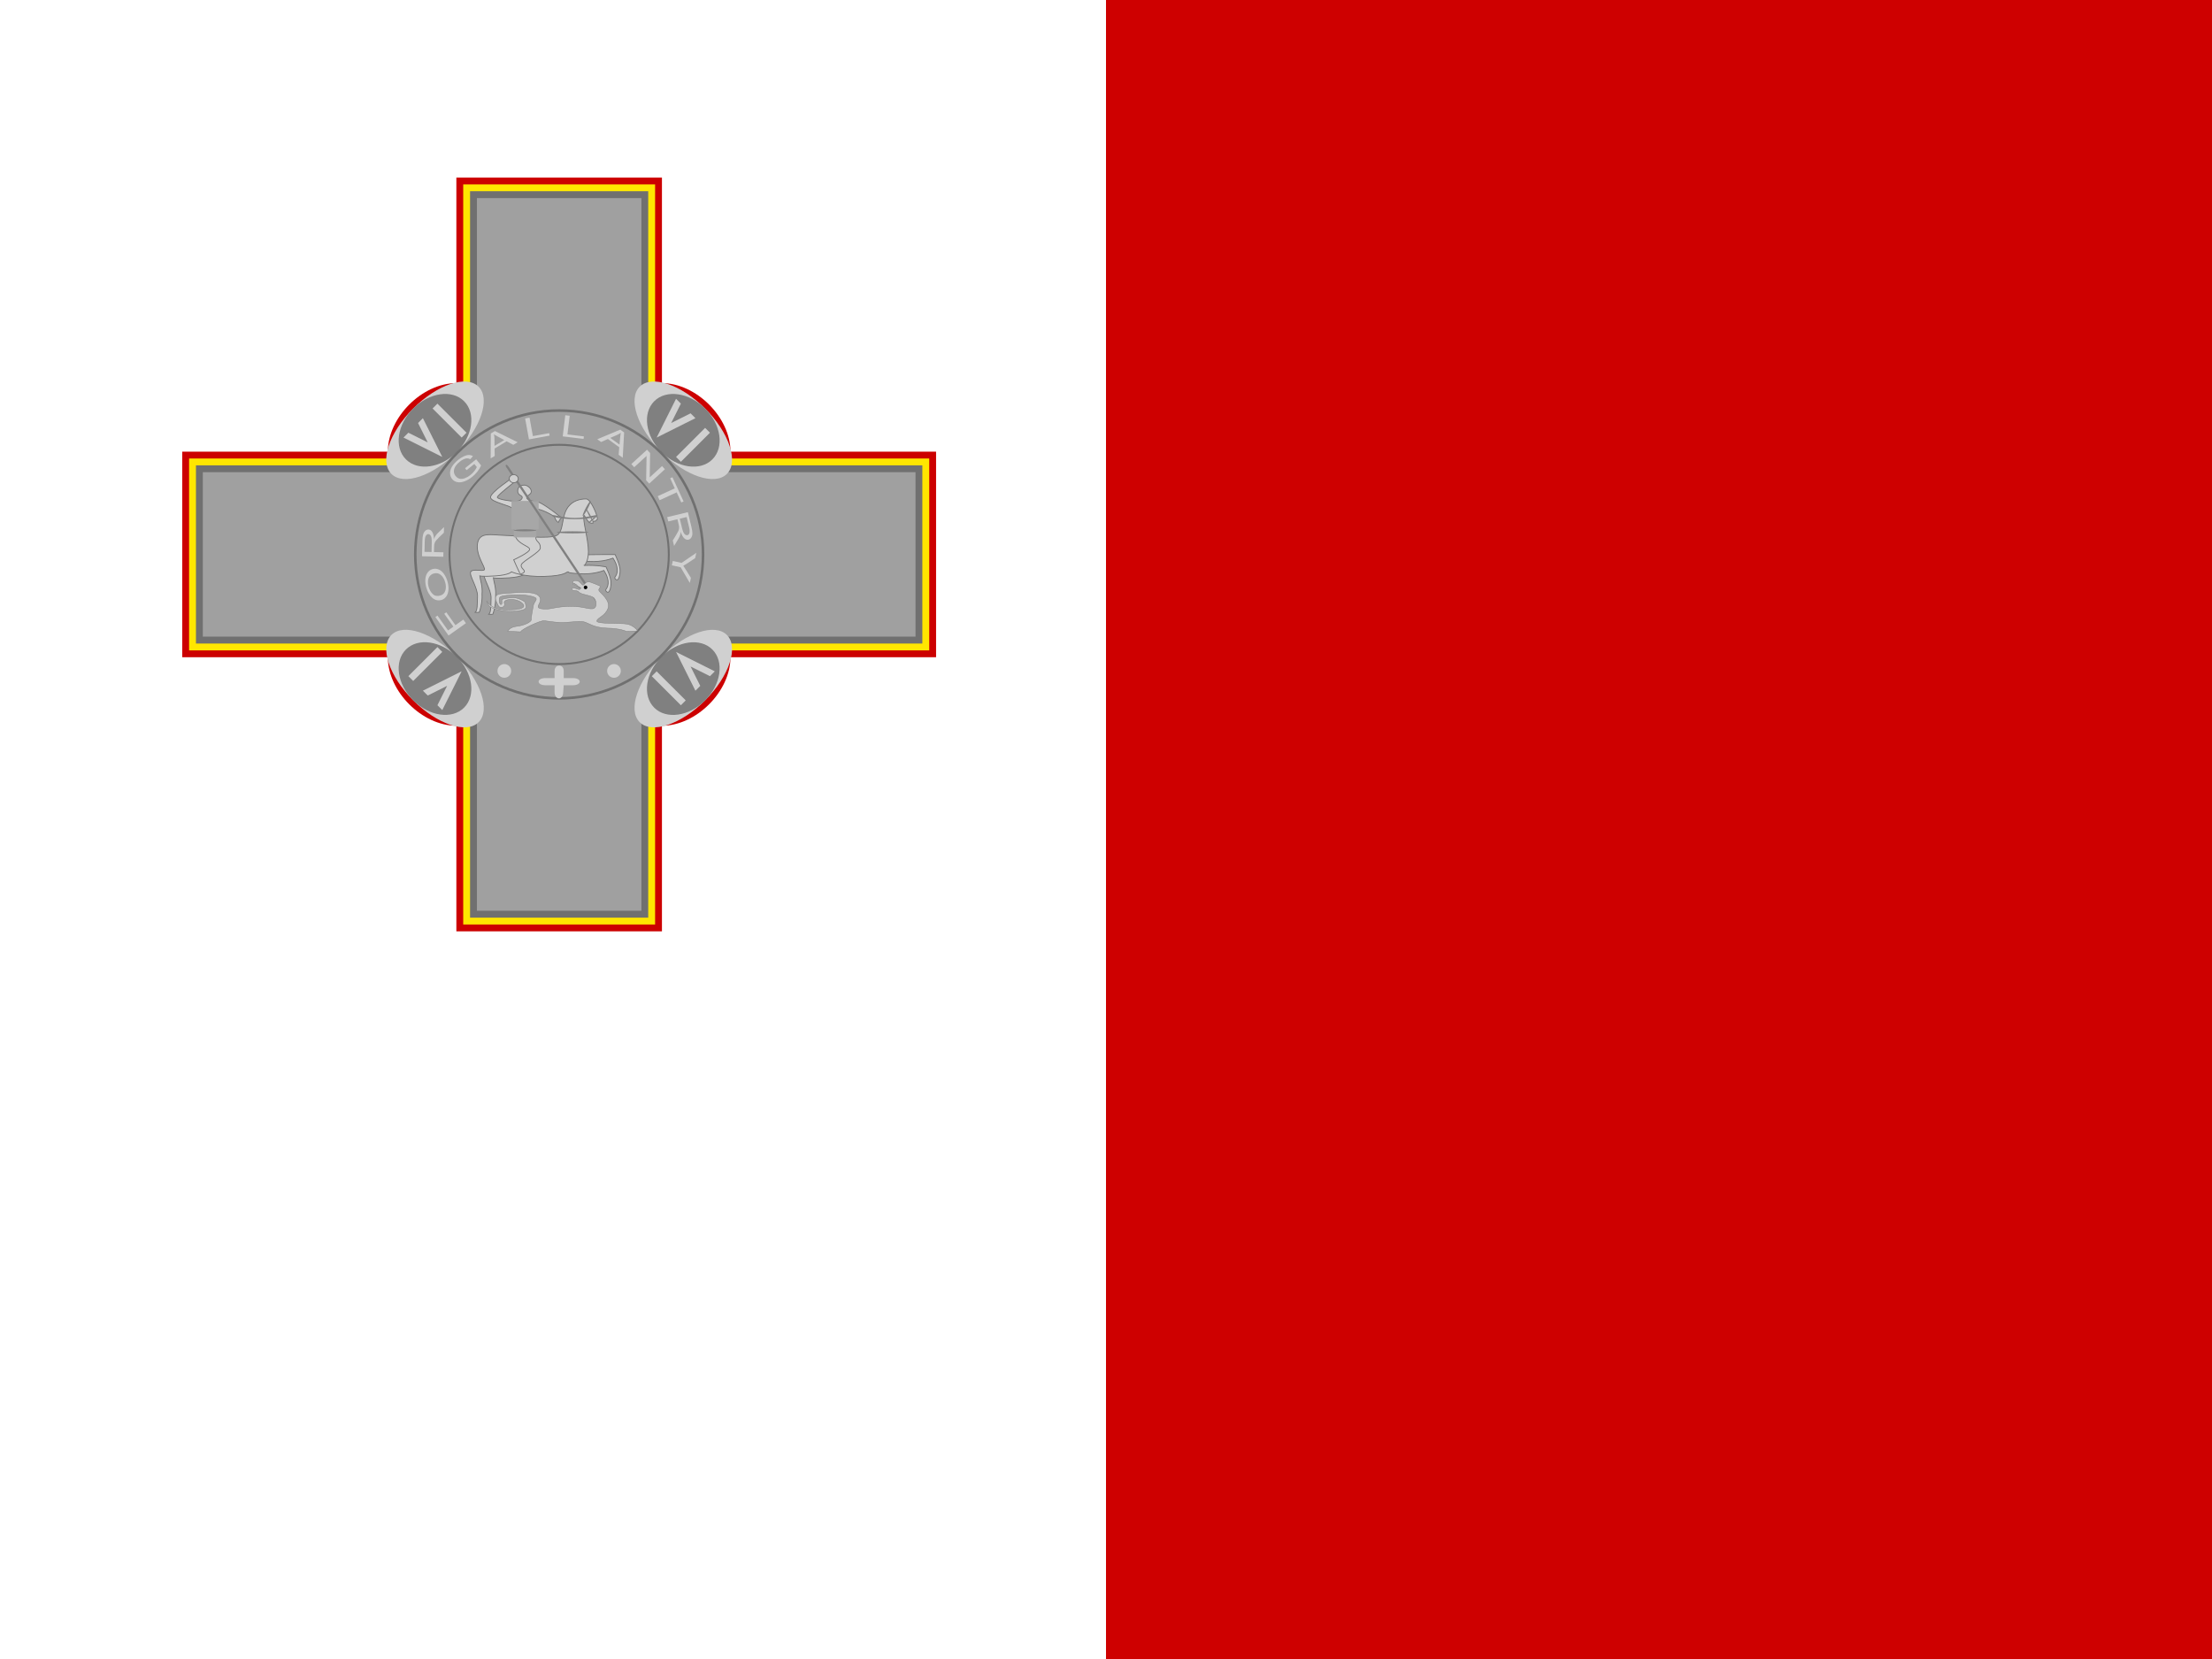
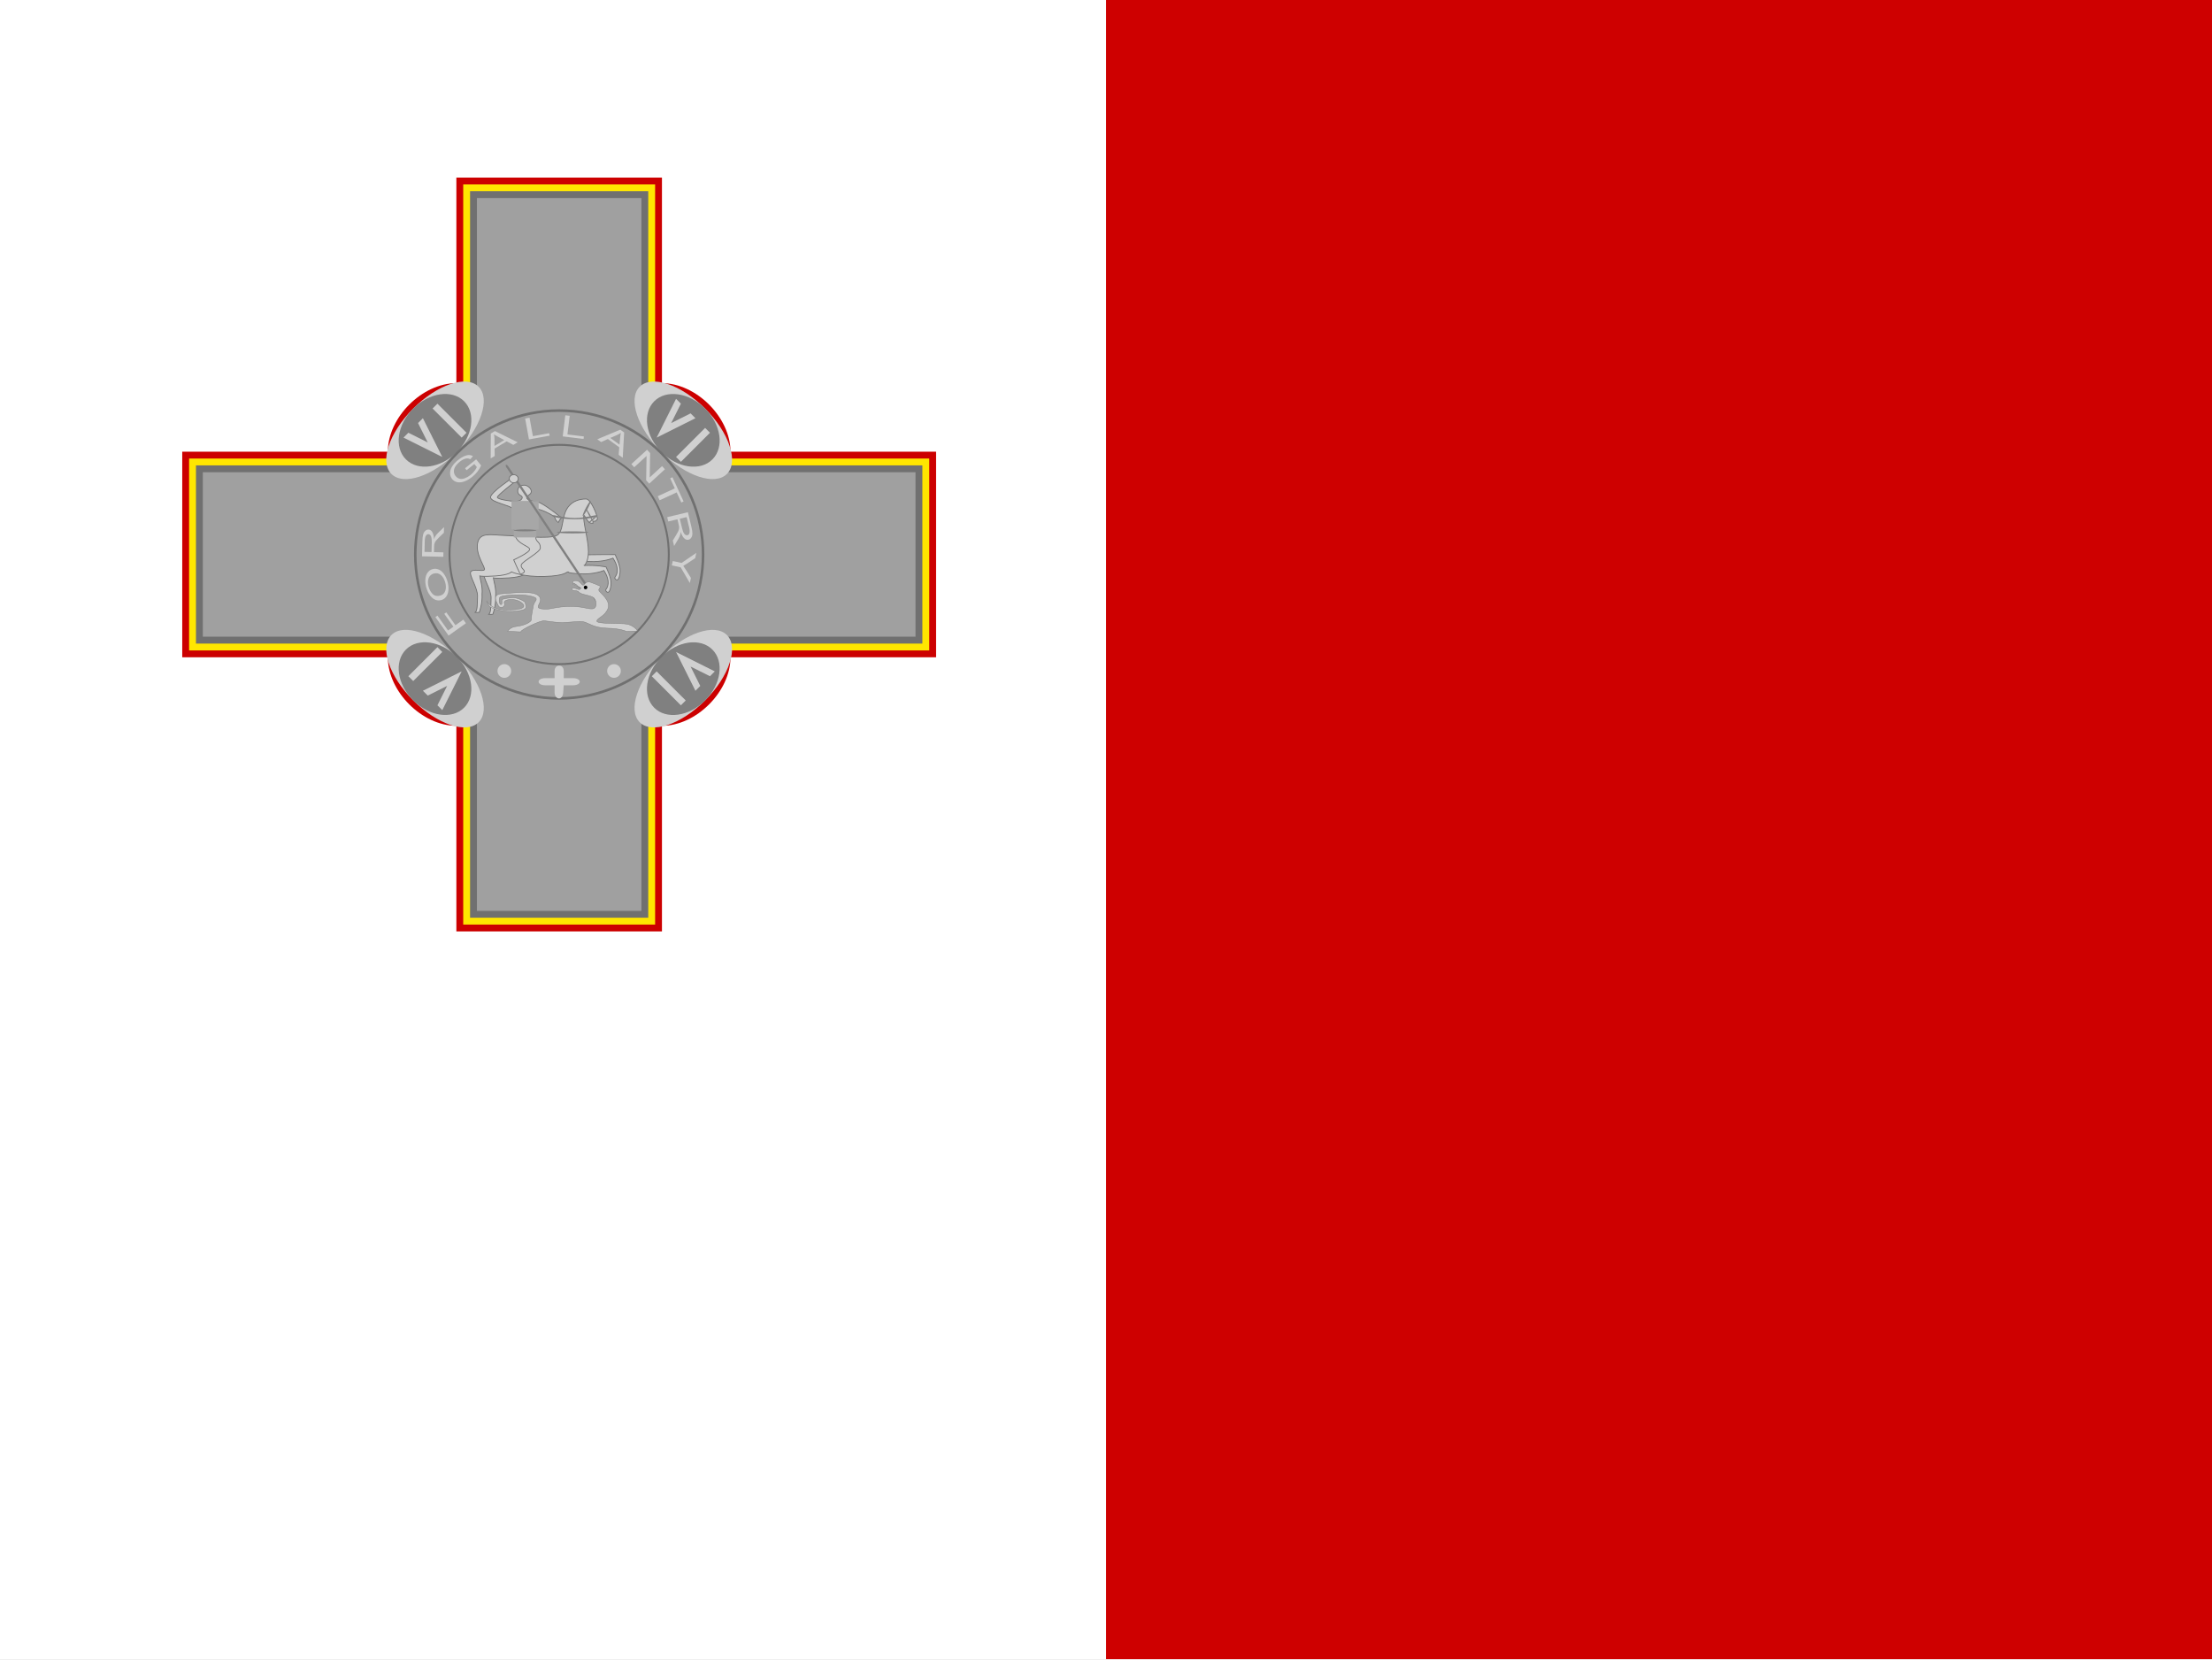
- <svg xmlns="http://www.w3.org/2000/svg" height="480" width="640" viewBox="0 0 640 480">
-   <g fill-rule="evenodd" stroke-width="1pt">
-     <path fill="#ce0000" d="M320 0h320v480H320z" />
-     <path fill="#fff" d="M0 0h320v480H0z" />
+ <svg xmlns="http://www.w3.org/2000/svg" height="16" width="21.333" viewBox="0 0 21.333 16" version="1.1" id="svg84">
+   <defs id="defs88" />
+   <g id="g6" transform="scale(0.03333333)" style="fill-rule:evenodd;stroke-width:1pt">
+     <path d="M 320,0 H 640 V 480 H 320 Z" id="path2" style="fill:#ce0000" />
+     <path d="M 0,0 H 320 V 480 H 0 Z" id="path4" style="fill:#ffffff" />
  </g>
-   <g transform="translate(-12.38 -30.751) scale(1.5986)">
-     <path d="M104.824 108.068c0 .81-.918 1.466-2.049 1.466-1.131 0-2.049-.656-2.049-1.466 0-.81.918-1.466 2.049-1.466 1.131 0 2.049.656 2.049 1.466z" fill-rule="evenodd" fill="#f1eeee" />
-     <path d="M40.727 100.98v37.209h37.211c0 6.2 6.202 12.402 12.404 12.402v37.207h37.208v-37.207c6.202 0 12.404-6.202 12.404-12.402h37.211V100.98h-37.211c0-6.2-6.202-12.402-12.404-12.402V51.371H90.342v37.207c-6.202 0-12.404 6.202-12.404 12.402H40.727z" fill-rule="evenodd" fill="#c00" />
-     <path d="M41.969 102.22v34.727H79.18c0 6.2 6.2 12.404 12.402 12.404v37.207h34.73v-37.207c6.202 0 12.402-6.204 12.402-12.404h37.211V102.22h-37.211c0-6.2-6.2-12.404-12.402-12.404V52.609h-34.73v37.207c-6.202 0-12.402 6.204-12.402 12.404H41.969z" fill-rule="evenodd" fill="#ffe600" />
-     <path d="M43.209 103.46v32.249h37.208c0 6.2 6.202 12.402 12.404 12.402v37.207h32.248v-37.207c6.202 0 12.404-6.202 12.404-12.402h37.208V103.46h-37.208c0-6.2-6.202-12.402-12.404-12.402V53.851H92.821v37.207c-6.202 0-12.404 6.202-12.404 12.402H43.209z" fill-rule="evenodd" fill="#707070" />
-     <path d="M44.45 104.7v29.766h37.208c0 6.2 6.202 12.404 12.404 12.404v37.207h29.767V146.87c6.202 0 12.404-6.204 12.404-12.404h37.208V104.7h-37.208c0-6.2-6.202-12.402-12.404-12.402V55.091H94.062v37.207c-6.202 0-12.404 6.202-12.404 12.402H44.45z" fill-rule="evenodd" fill="#a0a0a0" />
-     <g fill-rule="evenodd">
-       <path d="M94.37 89.223c2.179 2.18.412 7.48-3.947 11.84s-9.66 6.125-11.84 3.946c-2.18-2.18-.413-7.48 3.946-11.84s9.66-6.126 11.84-3.946z" fill="#d0d0d0" />
-       <path d="M91.74 91.852c2.18 2.18 1.59 6.303-1.316 9.209s-7.03 3.495-9.209 1.315c-2.18-2.18-1.59-6.302 1.316-9.208s7.029-3.495 9.209-1.316z" fill="gray" />
-       <path d="M80.774 98.429l.877-.877 3.508 1.754-1.754-3.508.877-.877 3.508 7.016-7.016-3.508zM86.037 93.167l.877-.877 5.263 5.262-.877.877z" fill="#d0d0d0" />
+   <g transform="matrix(0.05328667,0,0,0.05328667,-0.4126667,-1.02503)" id="g82">
+     <path d="m 104.824,108.068 c 0,0.81 -0.918,1.466 -2.049,1.466 -1.131,0 -2.049,-0.656 -2.049,-1.466 0,-0.81 0.918,-1.466 2.049,-1.466 1.131,0 2.049,0.656 2.049,1.466 z" id="path8" style="fill:#f1eeee;fill-rule:evenodd" />
+     <path d="m 40.727,100.98 v 37.209 h 37.211 c 0,6.2 6.202,12.402 12.404,12.402 v 37.207 h 37.208 v -37.207 c 6.202,0 12.404,-6.202 12.404,-12.402 h 37.211 V 100.98 h -37.211 c 0,-6.2 -6.202,-12.402 -12.404,-12.402 V 51.371 H 90.342 v 37.207 c -6.202,0 -12.404,6.202 -12.404,12.402 z" id="path10" style="fill:#cc0000;fill-rule:evenodd" />
+     <path d="m 41.969,102.22 v 34.727 H 79.18 c 0,6.2 6.2,12.404 12.402,12.404 v 37.207 h 34.73 v -37.207 c 6.202,0 12.402,-6.204 12.402,-12.404 h 37.211 V 102.22 h -37.211 c 0,-6.2 -6.2,-12.404 -12.402,-12.404 V 52.609 h -34.73 v 37.207 c -6.202,0 -12.402,6.204 -12.402,12.404 z" id="path12" style="fill:#ffe600;fill-rule:evenodd" />
+     <path d="m 43.209,103.46 v 32.249 h 37.208 c 0,6.2 6.202,12.402 12.404,12.402 v 37.207 h 32.248 v -37.207 c 6.202,0 12.404,-6.202 12.404,-12.402 h 37.208 V 103.46 h -37.208 c 0,-6.2 -6.202,-12.402 -12.404,-12.402 V 53.851 H 92.821 v 37.207 c -6.202,0 -12.404,6.202 -12.404,12.402 z" id="path14" style="fill:#707070;fill-rule:evenodd" />
+     <path d="m 44.45,104.7 v 29.766 h 37.208 c 0,6.2 6.202,12.404 12.404,12.404 v 37.207 h 29.767 V 146.87 c 6.202,0 12.404,-6.204 12.404,-12.404 h 37.208 V 104.7 h -37.208 c 0,-6.2 -6.202,-12.402 -12.404,-12.402 V 55.091 H 94.062 v 37.207 c -6.202,0 -12.404,6.202 -12.404,12.402 z" id="path16" style="fill:#a0a0a0;fill-rule:evenodd" />
+     <g id="g24" style="fill-rule:evenodd">
+       <path d="m 94.37,89.223 c 2.179,2.18 0.412,7.48 -3.947,11.84 -4.359,4.36 -9.66,6.125 -11.84,3.946 -2.18,-2.18 -0.413,-7.48 3.946,-11.84 4.359,-4.36 9.66,-6.126 11.84,-3.946 z" id="path18" style="fill:#d0d0d0" />
+       <path d="m 91.74,91.852 c 2.18,2.18 1.59,6.303 -1.316,9.209 -2.906,2.906 -7.03,3.495 -9.209,1.315 -2.18,-2.18 -1.59,-6.302 1.316,-9.208 2.906,-2.906 7.029,-3.495 9.209,-1.316 z" id="path20" style="fill:#808080" />
+       <path d="m 80.774,98.429 0.877,-0.877 3.508,1.754 -1.754,-3.508 0.877,-0.877 3.508,7.016 z m 5.263,-5.262 0.877,-0.877 5.263,5.262 -0.877,0.877 z" id="path22" style="fill:#d0d0d0" />
    </g>
-     <g fill-rule="evenodd">
-       <path d="M139.308 105.009c-2.18 2.18-7.481.412-11.84-3.947s-6.127-9.66-3.947-11.84c2.18-2.179 7.48-.412 11.84 3.947s6.126 9.66 3.947 11.84z" fill="#d0d0d0" />
-       <path d="M136.678 102.38c-2.18 2.179-6.303 1.59-9.209-1.316s-3.495-7.03-1.315-9.209c2.18-2.18 6.302-1.59 9.209 1.316s3.495 7.029 1.315 9.208z" fill="gray" />
-       <path d="M130.101 91.414l.877.877-1.754 3.508 3.508-1.754.877.877-7.016 3.508 3.508-7.016zM135.363 96.677l.877.877-5.262 5.262-.877-.877z" fill="#d0d0d0" />
+     <g id="g32" style="fill-rule:evenodd">
+       <path d="m 139.308,105.009 c -2.18,2.18 -7.481,0.412 -11.84,-3.947 -4.359,-4.359 -6.127,-9.66 -3.947,-11.84 2.18,-2.179 7.48,-0.412 11.84,3.947 4.36,4.359 6.126,9.66 3.947,11.84 z" id="path26" style="fill:#d0d0d0" />
+       <path d="m 136.678,102.38 c -2.18,2.179 -6.303,1.59 -9.209,-1.316 -2.906,-2.906 -3.495,-7.03 -1.315,-9.209 2.18,-2.18 6.302,-1.59 9.209,1.316 2.907,2.906 3.495,7.029 1.315,9.208 z" id="path28" style="fill:#808080" />
+       <path d="m 130.101,91.414 0.877,0.877 -1.754,3.508 3.508,-1.754 0.877,0.877 -7.016,3.508 z m 5.262,5.263 0.877,0.877 -5.262,5.262 -0.877,-0.877 z" id="path30" style="fill:#d0d0d0" />
    </g>
-     <g fill-rule="evenodd">
-       <path d="M123.52 149.947c-2.179-2.18-.412-7.48 3.947-11.84s9.66-6.125 11.84-3.946c2.18 2.18.413 7.48-3.946 11.84s-9.66 6.126-11.84 3.946z" fill="#d0d0d0" />
-       <path d="M126.15 147.318c-2.18-2.18-1.59-6.303 1.316-9.209s7.03-3.495 9.209-1.315c2.18 2.18 1.59 6.302-1.316 9.208s-7.029 3.495-9.209 1.316z" fill="gray" />
-       <path d="M137.116 140.741l-.877.877-3.508-1.754 1.754 3.508-.877.877-3.508-7.016 7.016 3.508zM131.853 146.003l-.877.877-5.263-5.262.877-.877z" fill="#d0d0d0" />
+     <g id="g40" style="fill-rule:evenodd">
+       <path d="m 123.52,149.947 c -2.179,-2.18 -0.412,-7.48 3.947,-11.84 4.359,-4.36 9.66,-6.125 11.84,-3.946 2.18,2.18 0.413,7.48 -3.946,11.84 -4.359,4.36 -9.66,6.126 -11.84,3.946 z" id="path34" style="fill:#d0d0d0" />
+       <path d="m 126.15,147.318 c -2.18,-2.18 -1.59,-6.303 1.316,-9.209 2.906,-2.906 7.03,-3.495 9.209,-1.315 2.18,2.18 1.59,6.302 -1.316,9.208 -2.906,2.906 -7.029,3.495 -9.209,1.316 z" id="path36" style="fill:#808080" />
+       <path d="m 137.116,140.741 -0.877,0.877 -3.508,-1.754 1.754,3.508 -0.877,0.877 -3.508,-7.016 z m -5.263,5.262 -0.877,0.877 -5.263,-5.262 0.877,-0.877 z" id="path38" style="fill:#d0d0d0" />
    </g>
-     <g fill-rule="evenodd">
-       <path d="M78.585 134.157c2.18-2.18 7.481-.412 11.84 3.947s6.127 9.66 3.947 11.84c-2.18 2.179-7.48.412-11.84-3.947s-6.126-9.66-3.947-11.84z" fill="#d0d0d0" />
-       <path d="M81.215 136.787c2.18-2.18 6.303-1.59 9.209 1.315s3.495 7.03 1.315 9.209c-2.18 2.18-6.302 1.59-9.209-1.316s-3.495-7.029-1.315-9.208z" fill="gray" />
-       <path d="M87.792 147.752l-.877-.877 1.754-3.508-3.508 1.754-.877-.877 7.016-3.508-3.508 7.016zM82.53 142.489l-.877-.877 5.262-5.262.877.877z" fill="#d0d0d0" />
+     <g id="g48" style="fill-rule:evenodd">
+       <path d="m 78.585,134.157 c 2.18,-2.18 7.481,-0.412 11.84,3.947 4.359,4.359 6.127,9.66 3.947,11.84 -2.18,2.179 -7.48,0.412 -11.84,-3.947 -4.36,-4.359 -6.126,-9.66 -3.947,-11.84 z" id="path42" style="fill:#d0d0d0" />
+       <path d="m 81.215,136.787 c 2.18,-2.18 6.303,-1.59 9.209,1.315 2.906,2.905 3.495,7.03 1.315,9.209 -2.18,2.18 -6.302,1.59 -9.209,-1.316 -2.907,-2.906 -3.495,-7.029 -1.315,-9.208 z" id="path44" style="fill:#808080" />
+       <path d="m 87.792,147.752 -0.877,-0.877 1.754,-3.508 -3.508,1.754 -0.877,-0.877 7.016,-3.508 z m -5.262,-5.263 -0.877,-0.877 5.262,-5.262 0.877,0.877 z" id="path46" style="fill:#d0d0d0" />
    </g>
-     <path d="M269.29 414.57c0 41.095-34.107 74.409-76.181 74.409s-76.181-33.314-76.181-74.409 34.107-74.409 76.181-74.409 76.181 33.314 76.181 74.409z" transform="matrix(.34191 0 0 .35003 42.921 -25.527)" stroke="#707070" stroke-width="1pt" fill="none" />
-     <path d="M269.29 414.57c0 41.095-34.107 74.409-76.181 74.409s-76.181-33.314-76.181-74.409 34.107-74.409 76.181-74.409 76.181 33.314 76.181 74.409z" transform="matrix(.2605 0 0 .26669 58.641 9.023)" stroke="#707070" stroke-width="1pt" fill="none" />
-     <path d="M100.265 140.667a1.24 1.24 0 1 1-2.481 0 1.24 1.24 0 0 1 2.48 0zM120.11 140.667a1.24 1.24 0 1 1-2.48 0 1.24 1.24 0 0 1 2.48 0zM108.12 140.67v1.293h-1.654c-1.654 0-1.654 1.293 0 1.293h1.654v1.294c.006 1.34 1.443 1.502 1.549.104l.105-1.398h1.654c1.653 0 1.653-1.293 0-1.293h-1.654v-1.293c0-1.293-1.654-1.293-1.654 0z" fill-rule="evenodd" fill="#d0d0d0" />
-     <path d="M102.77 122.35v.733s-.389.561-2.868.733c-2.48.172-2.868 0-2.868 0 .065.64.547 1.852.41 3.3.096 1.685-.475 3.21-.475 3.21.065.089-.233.133-.754.089.41-.367.362-1.428.41-2.933.047-1.506-1.565-3.772-1.23-4.399.335-.627 7.375-.733 7.375-.733zM112.61 119.69c2.412-.111 6.459-.087 6.459-.087s.954 1.914.915 2.971c-.04 1.058-.368 1.958-.819 1.508-.45-.45.209-.366.29-1.508.08-1.142-.771-2.325-.771-2.325s-1.73.755-4.332.603c-2.602-.153-1.45-1.117-1.742-1.162z" fill-rule="evenodd" stroke="#707070" stroke-width=".146" fill="#d0d0d0" />
-     <path d="M113.43 121.58c2.412-.111 3.995.258 3.995.258s.954 1.915.915 2.972c-.04 1.057-.368 1.957-.819 1.507-.45-.45.21-.365.29-1.507.08-1.142-.771-2.326-.771-2.326s-1.73.756-4.332.603c-2.602-.152-1.86-.308-2.152-.353-.291-.045-.362.72-4.298.827-3.937.107-5.944-.827-5.944-.827s-.39.561-2.868.733c-2.48.172-2.868 0-2.868 0 .064.64.547 1.852.41 3.3.096 1.685-.475 3.21-.475 3.21.065.089-.233.133-.755.089.41-.367.363-1.428.41-2.933.047-1.506-1.564-3.772-1.23-4.399.336-.627 2.12-.04 2.46-.366.337-.326-1.59-2.621-1.23-4.766.36-2.145 2.404-1.54 4.917-1.466 2.512.074 8.078.724 9.423 0 1.345-.725.763-3.407 2.049-5.132.819-1.1 2.048-1.466 3.277-1.466.82 0 2.049 2.932 2.049 3.665l-.41.367h-.41v.366c-.935.094-1.065-.8-1.639-1.466-.246 1.033.82 4.4.82 6.598 0 1.833-.766 2.641-.814 2.512z" fill-rule="evenodd" stroke="#707070" stroke-width=".146" fill="#d0d0d0" />
-     <path d="M105.54 118.4c.034.73-3.166 2.369-3.427 3.017-.26.649.814 1.008.481 1.378-.332.37-.605.233-.673.302-.068.068-1.204-2.541-1.204-2.541s3.002-1.354 2.888-1.938c-.114-.585-2.216-.94-2.599-2.412s-.17-4.315-.481-4.91c-.311-.594-3.995-1.161-3.999-2.06-.003-.9 3.787-3.367 4.197-3.733.41-.367.82.366.41.733-.41.366-3.377 2.633-3.377 3 0 .366 2.458.733 3.277.733.82 0 1.23-.367 1.23-.733.004-.317-.82-.367-.82-1.1s.41-1.1 1.229-1.1c.41 0 1.197.47 1.229 1.1s-.729.684-.82 1.1c-.09.416.82.733 1.64.733.819 0 3.616 2.132 4.026 2.499.41.366.82.366.41.733-.41.366-.17.8-.58.434-.348-.354-.41-.733-.41-.733-.035-.334-3.037-1.833-3.447-1.467-.41.367 0 4.766 0 5.132 0 .733.854.73.82 1.833z" fill-rule="evenodd" stroke="#707070" stroke-width=".146" fill="#d0d0d0" />
-     <path fill-rule="evenodd" fill="#a7a7a7" d="M100.32 109.9h4.917v5.132h-4.917z" />
-     <rect transform="matrix(.55442 .83223 -.88237 .47055 0 0)" fill-rule="evenodd" rx=".445" ry=".199" height=".399" width="30.647" y="-25.672" x="138.6" fill="gray" />
-     <path d="M180.71 42.52a7.087 7.087 0 1 1-14.173 0 7.087 7.087 0 0 1 14.173 0z" fill-rule="evenodd" transform="matrix(.11563 0 0 .10345 80.65 101.47)" stroke="#707070" stroke-width="1pt" fill="#d0d0d0" />
-     <path d="M115.88 112.54c0 .304-1.902.66-4.097.66-2.195 0-4.097-.356-4.097-.66 0-.304 1.902.44 4.097.44 2.195 0 4.097-.744 4.097-.44z" fill-rule="evenodd" fill="gray" />
-     <path fill-rule="evenodd" fill="#a7a7a7" d="M100.73 115.03h4.097v1.466h-4.097z" />
-     <path d="M114.048 111.417c-.397.744-.774 1.275-.841 1.186-.068-.089.199-.764.596-1.508.397-.744.774-1.275.842-1.186.068.089-.2.764-.597 1.508zM115.083 113.343c-.452.397-.83.654-.842.574-.013-.08.344-.466.796-.863.453-.397.83-.654.842-.574.013.08-.343.466-.796.863z" fill-rule="evenodd" fill="gray" />
-     <path d="M114.564 112.414c.333.606.553 1.12.491 1.146-.062.027-.383-.443-.717-1.05-.334-.607-.553-1.12-.491-1.147.062-.027.383.444.717 1.05zM114.244 115.583c0 .1-1.284.183-2.868.183s-2.867-.082-2.867-.183c0-.102 1.284-.184 2.867-.184 1.584 0 2.868.082 2.868.184zM104.824 115.215c0 .102-.918.184-2.049.184-1.131 0-2.049-.082-2.049-.184 0-.1.918-.183 2.049-.183 1.131 0 2.049.082 2.049.183z" fill-rule="evenodd" fill="gray" />
-     <path d="M95.813 127.96s.676 1.643 3.556 1.666c2.881.022 3.872-.493 2.707-1.363s-3.333-.6-3.053.151c.28.751-.813 1.001-1.07.473-.257-.527-1.289-2.09.567-2.195 1.855-.105 5.784-.674 6.766.416.982 1.09-1.11 2.078.472 2.31 1.582.23 1.807-.265 4.528-.414 2.722-.15 3.761.505 4.694.413.932-.09.8-1.694.062-2.1-.737-.407-2.154-.482-2.517-.928-.363-.446-1.351-.083-1.26-.587.093-.503 1.402.347 1.417.09 0-.008.216-.179.26-.222-.165-.038-.259.023-.383.089.135-.108.126-.157.171-.245-.023-.033-.186.124-.213.092-.028-.033.19-.257.09-.176-.033.024-.292.152-.295.064.004-.036.136-.128.09-.178-.038-.042-.235.048-.26.058.113-.15.105-.148-.004-.26-.094-.111-.163-.109-.317.017.064-.18.081-.219-.074-.287-.127-.07-.133-.135-.291.189.06-.347-.102-.362-.035-.526.04-.15.252-.214.6-.18.676.005 1.038.816 1.259.813.22-.002.468-.858 1.416-.51.948.347 1.065.417 1.542.624.477.206-.335.52-.063.927.273.407 2.134 1.764 1.605 3.18-.529 1.415-1.892 1.64-2.014 2.252-.122.613 4.314.362 5.445.568 1.13.206 1.843 1.05 1.888 1.192.046.142-1.983.133-1.983.133s-1.041-.538-3.525-.587c-2.483-.049-3.429-1.05-4.358-1.176-.93-.126-2.911.21-4.018.16-1.108-.049-2.23-.224-2.947-.321-.717-.098-4.286 1.61-4.274 2.009-.744-.029-2.495-.124-2.423-.076.072.047.314-.775 1.68-.92 1.365-.144 2.694-.798 2.65-1.228-.044-.43.264-1.904.378-2.536.114-.632.625-.938.503-1.268-.122-.331-1.682-.672-3.179-.663-1.497.01-3.157.094-3.399.454-.24.361-.059 1.408.252 1.287.311-.12-.075-.805.252-.946.327-.14 1.165-.266 1.951-.284.787-.018 2.154.67 2.14.89-.014.22.44.952-.188 1.23-.63.279-1.916.403-3.148.34-1.232-.061-2.478-.485-2.927-.756-.448-.272-.723-1.098-.723-1.155z" fill-rule="evenodd" stroke="gray" stroke-width=".078" fill="#d0d0d0" />
-     <path d="M114.053 125.53a.329.329 0 1 1-.657 0 .329.329 0 0 1 .657 0z" fill-rule="evenodd" />
-     <path d="M129.51 120.77l1.595.344 2.665-1.824-.206.958-1.389.927c-.258.17-.514.326-.767.467.158.221.334.485.525.793l.86 1.39-.198.917-1.66-2.84-1.595-.345.17-.787zM126.79 109.04l3.086-1.421-.838-1.82.413-.191 2.017 4.38-.413.19-.842-1.828-3.086 1.421-.337-.731zM122.01 103.23l2.841-2.602.558.61-.073 4.398 2.23-2.042.522.569-2.841 2.602-.558-.61.075-4.4-2.233 2.044-.52-.569zM109.59 98.214l.466-3.824.799.097-.411 3.373 2.974.362-.055.452-3.773-.46zM103.48 98.762l-.69-3.79.793-.144.608 3.342 2.947-.536.082.448-3.74.68zM92.198 104.33l-.283-.353 2.01-1.613.894 1.116a5.69 5.69 0 0 1-.673 1.118c-.266.34-.572.65-.917.927-.466.373-.941.65-1.424.83-.482.177-.916.224-1.302.14a1.59 1.59 0 0 1-.934-.569 1.702 1.702 0 0 1-.367-1.049c-.009-.41.119-.822.383-1.235.264-.414.632-.81 1.106-1.189a4.786 4.786 0 0 1 1.014-.637c.335-.153.632-.23.89-.231.258 0 .51.068.754.205l-.488.552a1.293 1.293 0 0 0-.555-.148c-.176-.003-.383.048-.621.153a3.203 3.203 0 0 0-.719.444c-.287.23-.512.457-.677.681-.166.222-.278.43-.335.625-.055.192-.075.37-.06.536.028.283.13.533.304.75.214.268.466.435.755.5.292.062.612.026.96-.11.349-.135.68-.329.993-.58.272-.217.512-.463.718-.735.206-.275.345-.504.42-.686l-.45-.56-1.396 1.118zM92.068 132.03l-3.141 2.23-2.377-3.346.371-.263 1.91 2.69.973-.69-1.653-2.329.37-.263 1.654 2.328 1.427-1.013.466.656zM87.441 127.02c.447-.126.746-.414.897-.866.149-.453.143-.965-.02-1.538-.164-.583-.429-1.025-.794-1.328-.367-.304-.788-.39-1.266-.255a1.36 1.36 0 0 0-.72.466c-.18.224-.289.509-.324.855-.037.345-.002.71.107 1.096.155.548.408.987.76 1.316.348.327.802.412 1.36.254zm.218.8c-.615.174-1.17.05-1.665-.375-.496-.423-.861-1.047-1.094-1.872-.152-.54-.209-1.051-.167-1.531s.176-.875.405-1.184a1.63 1.63 0 0 1 .898-.624c.375-.106.746-.081 1.11.074.364.156.686.432.963.828.276.397.485.849.629 1.357.156.552.21 1.068.164 1.55-.046.481-.183.875-.412 1.181-.229.306-.506.505-.83.597zM87.981 120l-3.852-.087.061-2.697c.013-.542.057-.953.134-1.234.074-.28.2-.503.38-.668a.821.821 0 0 1 .586-.24c.273.006.5.151.682.435.18.284.29.718.328 1.302.07-.21.137-.371.203-.48.141-.232.317-.452.527-.657l1.072-1.034-.023 1.012-.82.787c-.236.23-.417.42-.543.569-.126.149-.215.284-.267.404-.052.118-.088.24-.11.363-.015.092-.024.24-.029.447l-.021.934 1.71.04-.018.804zm-2.134-.853l.04-1.731a4.067 4.067 0 0 0-.052-.864c-.044-.209-.118-.368-.22-.478a.48.48 0 0 0-.344-.17c-.182-.004-.334.098-.456.306-.122.204-.188.531-.198.982l-.044 1.926 1.274.029zM96.55 102.2l.026-4.505.745-.446 4.115 2.027-.787.47-1.208-.636-2.183 1.307.026 1.344-.734.439zm.694-2.259l1.77-1.059-1.093-.59a8.264 8.264 0 0 1-.78-.463c.06.251.092.518.096.8l.007 1.312zM115.85 98.734l4.157-1.738.7.51-.255 4.58-.741-.54.113-1.36-2.056-1.498-1.227.55-.691-.504zm2.35-.245l1.667 1.215.115-1.237a8.44 8.44 0 0 1 .122-.9 3.692 3.692 0 0 1-.698.402l-1.205.52zM128.5 112.83l3.747-.897.628 2.624c.126.527.188.936.185 1.227 0 .29-.067.538-.198.743a.82.82 0 0 1-.506.381c-.265.064-.522-.019-.77-.247-.247-.228-.463-.62-.648-1.176a2.463 2.463 0 0 1-.074.517c-.078.26-.192.517-.343.769l-.773 1.273-.236-.984.592-.97c.17-.282.297-.512.382-.688.083-.177.135-.33.154-.46.02-.127.025-.253.015-.379a3.717 3.717 0 0 0-.087-.44l-.217-.908-1.664.398-.187-.783zm2.28.282l.403 1.683c.086.358.176.632.27.823.096.19.208.326.335.406.13.08.254.106.375.077.177-.043.298-.18.364-.411.066-.23.046-.563-.059-1.002l-.448-1.872-1.24.296z" fill="#d0d0d0" />
+     <path d="m 269.29,414.57 c 0,41.095 -34.107,74.409 -76.181,74.409 -42.074,0 -76.181,-33.314 -76.181,-74.409 0,-41.095 34.107,-74.409 76.181,-74.409 42.074,0 76.181,33.314 76.181,74.409 z" transform="matrix(0.34191,0,0,0.35003,42.921,-25.527)" id="path50" style="fill:none;stroke:#707070;stroke-width:1pt" />
+     <path d="m 269.29,414.57 c 0,41.095 -34.107,74.409 -76.181,74.409 -42.074,0 -76.181,-33.314 -76.181,-74.409 0,-41.095 34.107,-74.409 76.181,-74.409 42.074,0 76.181,33.314 76.181,74.409 z" transform="matrix(0.2605,0,0,0.26669,58.641,9.023)" id="path52" style="fill:none;stroke:#707070;stroke-width:1pt" />
+     <path d="m 100.265,140.667 a 1.24,1.24 0 1 1 -2.481,0 1.24,1.24 0 0 1 2.48,0 z m 19.845,0 a 1.24,1.24 0 1 1 -2.48,0 1.24,1.24 0 0 1 2.48,0 z m -11.99,0.003 v 1.293 h -1.654 c -1.654,0 -1.654,1.293 0,1.293 h 1.654 v 1.294 c 0.006,1.34 1.443,1.502 1.549,0.104 l 0.105,-1.398 h 1.654 c 1.653,0 1.653,-1.293 0,-1.293 h -1.654 v -1.293 c 0,-1.293 -1.654,-1.293 -1.654,0 z" id="path54" style="fill:#d0d0d0;fill-rule:evenodd" />
+     <path d="m 102.77,122.35 v 0.733 c 0,0 -0.389,0.561 -2.868,0.733 -2.48,0.172 -2.868,0 -2.868,0 0.065,0.64 0.547,1.852 0.41,3.3 0.096,1.685 -0.475,3.21 -0.475,3.21 0.065,0.089 -0.233,0.133 -0.754,0.089 0.41,-0.367 0.362,-1.428 0.41,-2.933 0.047,-1.506 -1.565,-3.772 -1.23,-4.399 0.335,-0.627 7.375,-0.733 7.375,-0.733 z m 9.84,-2.66 c 2.412,-0.111 6.459,-0.087 6.459,-0.087 0,0 0.954,1.914 0.915,2.971 -0.04,1.058 -0.368,1.958 -0.819,1.508 -0.45,-0.45 0.209,-0.366 0.29,-1.508 0.08,-1.142 -0.771,-2.325 -0.771,-2.325 0,0 -1.73,0.755 -4.332,0.603 -2.602,-0.153 -1.45,-1.117 -1.742,-1.162 z" id="path56" style="fill:#d0d0d0;fill-rule:evenodd;stroke:#707070;stroke-width:0.146" />
+     <path d="m 113.43,121.58 c 2.412,-0.111 3.995,0.258 3.995,0.258 0,0 0.954,1.915 0.915,2.972 -0.04,1.057 -0.368,1.957 -0.819,1.507 -0.45,-0.45 0.21,-0.365 0.29,-1.507 0.08,-1.142 -0.771,-2.326 -0.771,-2.326 0,0 -1.73,0.756 -4.332,0.603 -2.602,-0.152 -1.86,-0.308 -2.152,-0.353 -0.291,-0.045 -0.362,0.72 -4.298,0.827 -3.937,0.107 -5.944,-0.827 -5.944,-0.827 0,0 -0.39,0.561 -2.868,0.733 -2.48,0.172 -2.868,0 -2.868,0 0.064,0.64 0.547,1.852 0.41,3.3 0.096,1.685 -0.475,3.21 -0.475,3.21 0.065,0.089 -0.233,0.133 -0.755,0.089 0.41,-0.367 0.363,-1.428 0.41,-2.933 0.047,-1.506 -1.564,-3.772 -1.23,-4.399 0.336,-0.627 2.12,-0.04 2.46,-0.366 0.337,-0.326 -1.59,-2.621 -1.23,-4.766 0.36,-2.145 2.404,-1.54 4.917,-1.466 2.512,0.074 8.078,0.724 9.423,0 1.345,-0.725 0.763,-3.407 2.049,-5.132 0.819,-1.1 2.048,-1.466 3.277,-1.466 0.82,0 2.049,2.932 2.049,3.665 l -0.41,0.367 h -0.41 v 0.366 c -0.935,0.094 -1.065,-0.8 -1.639,-1.466 -0.246,1.033 0.82,4.4 0.82,6.598 0,1.833 -0.766,2.641 -0.814,2.512 z" id="path58" style="fill:#d0d0d0;fill-rule:evenodd;stroke:#707070;stroke-width:0.146" />
+     <path d="m 105.54,118.4 c 0.034,0.73 -3.166,2.369 -3.427,3.017 -0.26,0.649 0.814,1.008 0.481,1.378 -0.332,0.37 -0.605,0.233 -0.673,0.302 -0.068,0.068 -1.204,-2.541 -1.204,-2.541 0,0 3.002,-1.354 2.888,-1.938 -0.114,-0.585 -2.216,-0.94 -2.599,-2.412 -0.383,-1.472 -0.17,-4.315 -0.481,-4.91 -0.311,-0.594 -3.995,-1.161 -3.999,-2.06 -0.003,-0.9 3.787,-3.367 4.197,-3.733 0.41,-0.367 0.82,0.366 0.41,0.733 -0.41,0.366 -3.377,2.633 -3.377,3 0,0.366 2.458,0.733 3.277,0.733 0.82,0 1.23,-0.367 1.23,-0.733 0.004,-0.317 -0.82,-0.367 -0.82,-1.1 0,-0.733 0.41,-1.1 1.229,-1.1 0.41,0 1.197,0.47 1.229,1.1 0.032,0.63 -0.729,0.684 -0.82,1.1 -0.09,0.416 0.82,0.733 1.64,0.733 0.819,0 3.616,2.132 4.026,2.499 0.41,0.366 0.82,0.366 0.41,0.733 -0.41,0.366 -0.17,0.8 -0.58,0.434 -0.348,-0.354 -0.41,-0.733 -0.41,-0.733 -0.035,-0.334 -3.037,-1.833 -3.447,-1.467 -0.41,0.367 0,4.766 0,5.132 0,0.733 0.854,0.73 0.82,1.833 z" id="path60" style="fill:#d0d0d0;fill-rule:evenodd;stroke:#707070;stroke-width:0.146" />
+     <path d="m 100.32,109.9 h 4.917 v 5.132 h -4.917 z" id="path62" style="fill:#a7a7a7;fill-rule:evenodd" />
+     <rect transform="matrix(0.55442,0.83223,-0.88237,0.47055,0,0)" rx="0.445" ry="0.199" height="0.399" width="30.647" y="-25.672" x="138.6" id="rect64" style="fill:#808080;fill-rule:evenodd" />
+     <path d="m 180.71,42.52 a 7.087,7.087 0 1 1 -14.173,0 7.087,7.087 0 0 1 14.173,0 z" transform="matrix(0.11563,0,0,0.10345,80.65,101.47)" id="path66" style="fill:#d0d0d0;fill-rule:evenodd;stroke:#707070;stroke-width:1pt" />
+     <path d="m 115.88,112.54 c 0,0.304 -1.902,0.66 -4.097,0.66 -2.195,0 -4.097,-0.356 -4.097,-0.66 0,-0.304 1.902,0.44 4.097,0.44 2.195,0 4.097,-0.744 4.097,-0.44 z" id="path68" style="fill:#808080;fill-rule:evenodd" />
+     <path d="m 100.73,115.03 h 4.097 v 1.466 h -4.097 z" id="path70" style="fill:#a7a7a7;fill-rule:evenodd" />
+     <path d="m 114.048,111.417 c -0.397,0.744 -0.774,1.275 -0.841,1.186 -0.068,-0.089 0.199,-0.764 0.596,-1.508 0.397,-0.744 0.774,-1.275 0.842,-1.186 0.068,0.089 -0.2,0.764 -0.597,1.508 z m 1.035,1.926 c -0.452,0.397 -0.83,0.654 -0.842,0.574 -0.013,-0.08 0.344,-0.466 0.796,-0.863 0.453,-0.397 0.83,-0.654 0.842,-0.574 0.013,0.08 -0.343,0.466 -0.796,0.863 z" id="path72" style="fill:#808080;fill-rule:evenodd" />
+     <path d="m 114.564,112.414 c 0.333,0.606 0.553,1.12 0.491,1.146 -0.062,0.027 -0.383,-0.443 -0.717,-1.05 -0.334,-0.607 -0.553,-1.12 -0.491,-1.147 0.062,-0.027 0.383,0.444 0.717,1.05 z m -0.32,3.169 c 0,0.1 -1.284,0.183 -2.868,0.183 -1.584,0 -2.867,-0.082 -2.867,-0.183 0,-0.102 1.284,-0.184 2.867,-0.184 1.584,0 2.868,0.082 2.868,0.184 z m -9.42,-0.368 c 0,0.102 -0.918,0.184 -2.049,0.184 -1.131,0 -2.049,-0.082 -2.049,-0.184 0,-0.1 0.918,-0.183 2.049,-0.183 1.131,0 2.049,0.082 2.049,0.183 z" id="path74" style="fill:#808080;fill-rule:evenodd" />
+     <path d="m 95.813,127.96 c 0,0 0.676,1.643 3.556,1.666 2.881,0.022 3.872,-0.493 2.707,-1.363 -1.165,-0.87 -3.333,-0.6 -3.053,0.151 0.28,0.751 -0.813,1.001 -1.07,0.473 -0.257,-0.527 -1.289,-2.09 0.567,-2.195 1.855,-0.105 5.784,-0.674 6.766,0.416 0.982,1.09 -1.11,2.078 0.472,2.31 1.582,0.23 1.807,-0.265 4.528,-0.414 2.722,-0.15 3.761,0.505 4.694,0.413 0.932,-0.09 0.8,-1.694 0.062,-2.1 -0.737,-0.407 -2.154,-0.482 -2.517,-0.928 -0.363,-0.446 -1.351,-0.083 -1.26,-0.587 0.093,-0.503 1.402,0.347 1.417,0.09 0,-0.008 0.216,-0.179 0.26,-0.222 -0.165,-0.038 -0.259,0.023 -0.383,0.089 0.135,-0.108 0.126,-0.157 0.171,-0.245 -0.023,-0.033 -0.186,0.124 -0.213,0.092 -0.028,-0.033 0.19,-0.257 0.09,-0.176 -0.033,0.024 -0.292,0.152 -0.295,0.064 0.004,-0.036 0.136,-0.128 0.09,-0.178 -0.038,-0.042 -0.235,0.048 -0.26,0.058 0.113,-0.15 0.105,-0.148 -0.004,-0.26 -0.094,-0.111 -0.163,-0.109 -0.317,0.017 0.064,-0.18 0.081,-0.219 -0.074,-0.287 -0.127,-0.07 -0.133,-0.135 -0.291,0.189 0.06,-0.347 -0.102,-0.362 -0.035,-0.526 0.04,-0.15 0.252,-0.214 0.6,-0.18 0.676,0.005 1.038,0.816 1.259,0.813 0.22,-0.002 0.468,-0.858 1.416,-0.51 0.948,0.347 1.065,0.417 1.542,0.624 0.477,0.206 -0.335,0.52 -0.063,0.927 0.273,0.407 2.134,1.764 1.605,3.18 -0.529,1.415 -1.892,1.64 -2.014,2.252 -0.122,0.613 4.314,0.362 5.445,0.568 1.13,0.206 1.843,1.05 1.888,1.192 0.046,0.142 -1.983,0.133 -1.983,0.133 0,0 -1.041,-0.538 -3.525,-0.587 -2.483,-0.049 -3.429,-1.05 -4.358,-1.176 -0.93,-0.126 -2.911,0.21 -4.018,0.16 -1.108,-0.049 -2.23,-0.224 -2.947,-0.321 -0.717,-0.098 -4.286,1.61 -4.274,2.009 -0.744,-0.029 -2.495,-0.124 -2.423,-0.076 0.072,0.047 0.314,-0.775 1.68,-0.92 1.365,-0.144 2.694,-0.798 2.65,-1.228 -0.044,-0.43 0.264,-1.904 0.378,-2.536 0.114,-0.632 0.625,-0.938 0.503,-1.268 -0.122,-0.331 -1.682,-0.672 -3.179,-0.663 -1.497,0.01 -3.157,0.094 -3.399,0.454 -0.24,0.361 -0.059,1.408 0.252,1.287 0.311,-0.12 -0.075,-0.805 0.252,-0.946 0.327,-0.14 1.165,-0.266 1.951,-0.284 0.787,-0.018 2.154,0.67 2.14,0.89 -0.014,0.22 0.44,0.952 -0.188,1.23 -0.63,0.279 -1.916,0.403 -3.148,0.34 -1.232,-0.061 -2.478,-0.485 -2.927,-0.756 -0.448,-0.272 -0.723,-1.098 -0.723,-1.155 z" id="path76" style="fill:#d0d0d0;fill-rule:evenodd;stroke:#808080;stroke-width:0.078" />
+     <path d="m 114.053,125.53 a 0.329,0.329 0 1 1 -0.657,0 0.329,0.329 0 0 1 0.657,0 z" id="path78" style="fill-rule:evenodd" />
+     <path d="m 129.51,120.77 1.595,0.344 2.665,-1.824 -0.206,0.958 -1.389,0.927 c -0.258,0.17 -0.514,0.326 -0.767,0.467 0.158,0.221 0.334,0.485 0.525,0.793 l 0.86,1.39 -0.198,0.917 -1.66,-2.84 -1.595,-0.345 z m -2.72,-11.73 3.086,-1.421 -0.838,-1.82 0.413,-0.191 2.017,4.38 -0.413,0.19 -0.842,-1.828 -3.086,1.421 z m -4.78,-5.81 2.841,-2.602 0.558,0.61 -0.073,4.398 2.23,-2.042 0.522,0.569 -2.841,2.602 -0.558,-0.61 0.075,-4.4 -2.233,2.044 -0.52,-0.569 z m -12.42,-5.016 0.466,-3.824 0.799,0.097 -0.411,3.373 2.974,0.362 -0.055,0.452 z m -6.11,0.548 -0.69,-3.79 0.793,-0.144 0.608,3.342 2.947,-0.536 0.082,0.448 z m -11.282,5.568 -0.283,-0.353 2.01,-1.613 0.894,1.116 a 5.69,5.69 0 0 1 -0.673,1.118 c -0.266,0.34 -0.572,0.65 -0.917,0.927 -0.466,0.373 -0.941,0.65 -1.424,0.83 -0.482,0.177 -0.916,0.224 -1.302,0.14 a 1.59,1.59 0 0 1 -0.934,-0.569 1.702,1.702 0 0 1 -0.367,-1.049 c -0.009,-0.41 0.119,-0.822 0.383,-1.235 0.264,-0.414 0.632,-0.81 1.106,-1.189 a 4.786,4.786 0 0 1 1.014,-0.637 c 0.335,-0.153 0.632,-0.23 0.89,-0.231 0.258,0 0.51,0.068 0.754,0.205 l -0.488,0.552 a 1.293,1.293 0 0 0 -0.555,-0.148 c -0.176,-0.003 -0.383,0.048 -0.621,0.153 a 3.203,3.203 0 0 0 -0.719,0.444 c -0.287,0.23 -0.512,0.457 -0.677,0.681 -0.166,0.222 -0.278,0.43 -0.335,0.625 -0.055,0.192 -0.075,0.37 -0.06,0.536 0.028,0.283 0.13,0.533 0.304,0.75 0.214,0.268 0.466,0.435 0.755,0.5 0.292,0.062 0.612,0.026 0.96,-0.11 0.349,-0.135 0.68,-0.329 0.993,-0.58 0.272,-0.217 0.512,-0.463 0.718,-0.735 0.206,-0.275 0.345,-0.504 0.42,-0.686 l -0.45,-0.56 z m -0.13,27.7 -3.141,2.23 -2.377,-3.346 0.371,-0.263 1.91,2.69 0.973,-0.69 -1.653,-2.329 0.37,-0.263 1.654,2.328 1.427,-1.013 z m -4.627,-5.01 c 0.447,-0.126 0.746,-0.414 0.897,-0.866 0.149,-0.453 0.143,-0.965 -0.02,-1.538 -0.164,-0.583 -0.429,-1.025 -0.794,-1.328 -0.367,-0.304 -0.788,-0.39 -1.266,-0.255 a 1.36,1.36 0 0 0 -0.72,0.466 c -0.18,0.224 -0.289,0.509 -0.324,0.855 -0.037,0.345 -0.002,0.71 0.107,1.096 0.155,0.548 0.408,0.987 0.76,1.316 0.348,0.327 0.802,0.412 1.36,0.254 z m 0.218,0.8 c -0.615,0.174 -1.17,0.05 -1.665,-0.375 -0.496,-0.423 -0.861,-1.047 -1.094,-1.872 -0.152,-0.54 -0.209,-1.051 -0.167,-1.531 0.042,-0.48 0.176,-0.875 0.405,-1.184 a 1.63,1.63 0 0 1 0.898,-0.624 c 0.375,-0.106 0.746,-0.081 1.11,0.074 0.364,0.156 0.686,0.432 0.963,0.828 0.276,0.397 0.485,0.849 0.629,1.357 0.156,0.552 0.21,1.068 0.164,1.55 -0.046,0.481 -0.183,0.875 -0.412,1.181 -0.229,0.306 -0.506,0.505 -0.83,0.597 z m 0.322,-7.82 -3.852,-0.087 0.061,-2.697 c 0.013,-0.542 0.057,-0.953 0.134,-1.234 0.074,-0.28 0.2,-0.503 0.38,-0.668 a 0.821,0.821 0 0 1 0.586,-0.24 c 0.273,0.006 0.5,0.151 0.682,0.435 0.18,0.284 0.29,0.718 0.328,1.302 0.07,-0.21 0.137,-0.371 0.203,-0.48 0.141,-0.232 0.317,-0.452 0.527,-0.657 l 1.072,-1.034 -0.023,1.012 -0.82,0.787 c -0.236,0.23 -0.417,0.42 -0.543,0.569 -0.126,0.149 -0.215,0.284 -0.267,0.404 -0.052,0.118 -0.088,0.24 -0.11,0.363 -0.015,0.092 -0.024,0.24 -0.029,0.447 l -0.021,0.934 1.71,0.04 z m -2.134,-0.853 0.04,-1.731 a 4.067,4.067 0 0 0 -0.052,-0.864 c -0.044,-0.209 -0.118,-0.368 -0.22,-0.478 a 0.48,0.48 0 0 0 -0.344,-0.17 c -0.182,-0.004 -0.334,0.098 -0.456,0.306 -0.122,0.204 -0.188,0.531 -0.198,0.982 l -0.044,1.926 z M 96.55,102.2 l 0.026,-4.505 0.745,-0.446 4.115,2.027 -0.787,0.47 -1.208,-0.636 -2.183,1.307 0.026,1.344 z m 0.694,-2.259 1.77,-1.059 -1.093,-0.59 a 8.264,8.264 0 0 1 -0.78,-0.463 c 0.06,0.251 0.092,0.518 0.096,0.8 z m 18.606,-1.207 4.157,-1.738 0.7,0.51 -0.255,4.58 -0.741,-0.54 0.113,-1.36 -2.056,-1.498 -1.227,0.55 z m 2.35,-0.245 1.667,1.215 0.115,-1.237 a 8.44,8.44 0 0 1 0.122,-0.9 3.692,3.692 0 0 1 -0.698,0.402 l -1.205,0.52 z m 10.3,14.341 3.747,-0.897 0.628,2.624 c 0.126,0.527 0.188,0.936 0.185,1.227 0,0.29 -0.067,0.538 -0.198,0.743 a 0.82,0.82 0 0 1 -0.506,0.381 c -0.265,0.064 -0.522,-0.019 -0.77,-0.247 -0.247,-0.228 -0.463,-0.62 -0.648,-1.176 a 2.463,2.463 0 0 1 -0.074,0.517 c -0.078,0.26 -0.192,0.517 -0.343,0.769 l -0.773,1.273 -0.236,-0.984 0.592,-0.97 c 0.17,-0.282 0.297,-0.512 0.382,-0.688 0.083,-0.177 0.135,-0.33 0.154,-0.46 0.02,-0.127 0.025,-0.253 0.015,-0.379 a 3.717,3.717 0 0 0 -0.087,-0.44 l -0.217,-0.908 -1.664,0.398 z m 2.28,0.282 0.403,1.683 c 0.086,0.358 0.176,0.632 0.27,0.823 0.096,0.19 0.208,0.326 0.335,0.406 0.13,0.08 0.254,0.106 0.375,0.077 0.177,-0.043 0.298,-0.18 0.364,-0.411 0.066,-0.23 0.046,-0.563 -0.059,-1.002 l -0.448,-1.872 z" id="path80" style="fill:#d0d0d0" />
  </g>
</svg>
